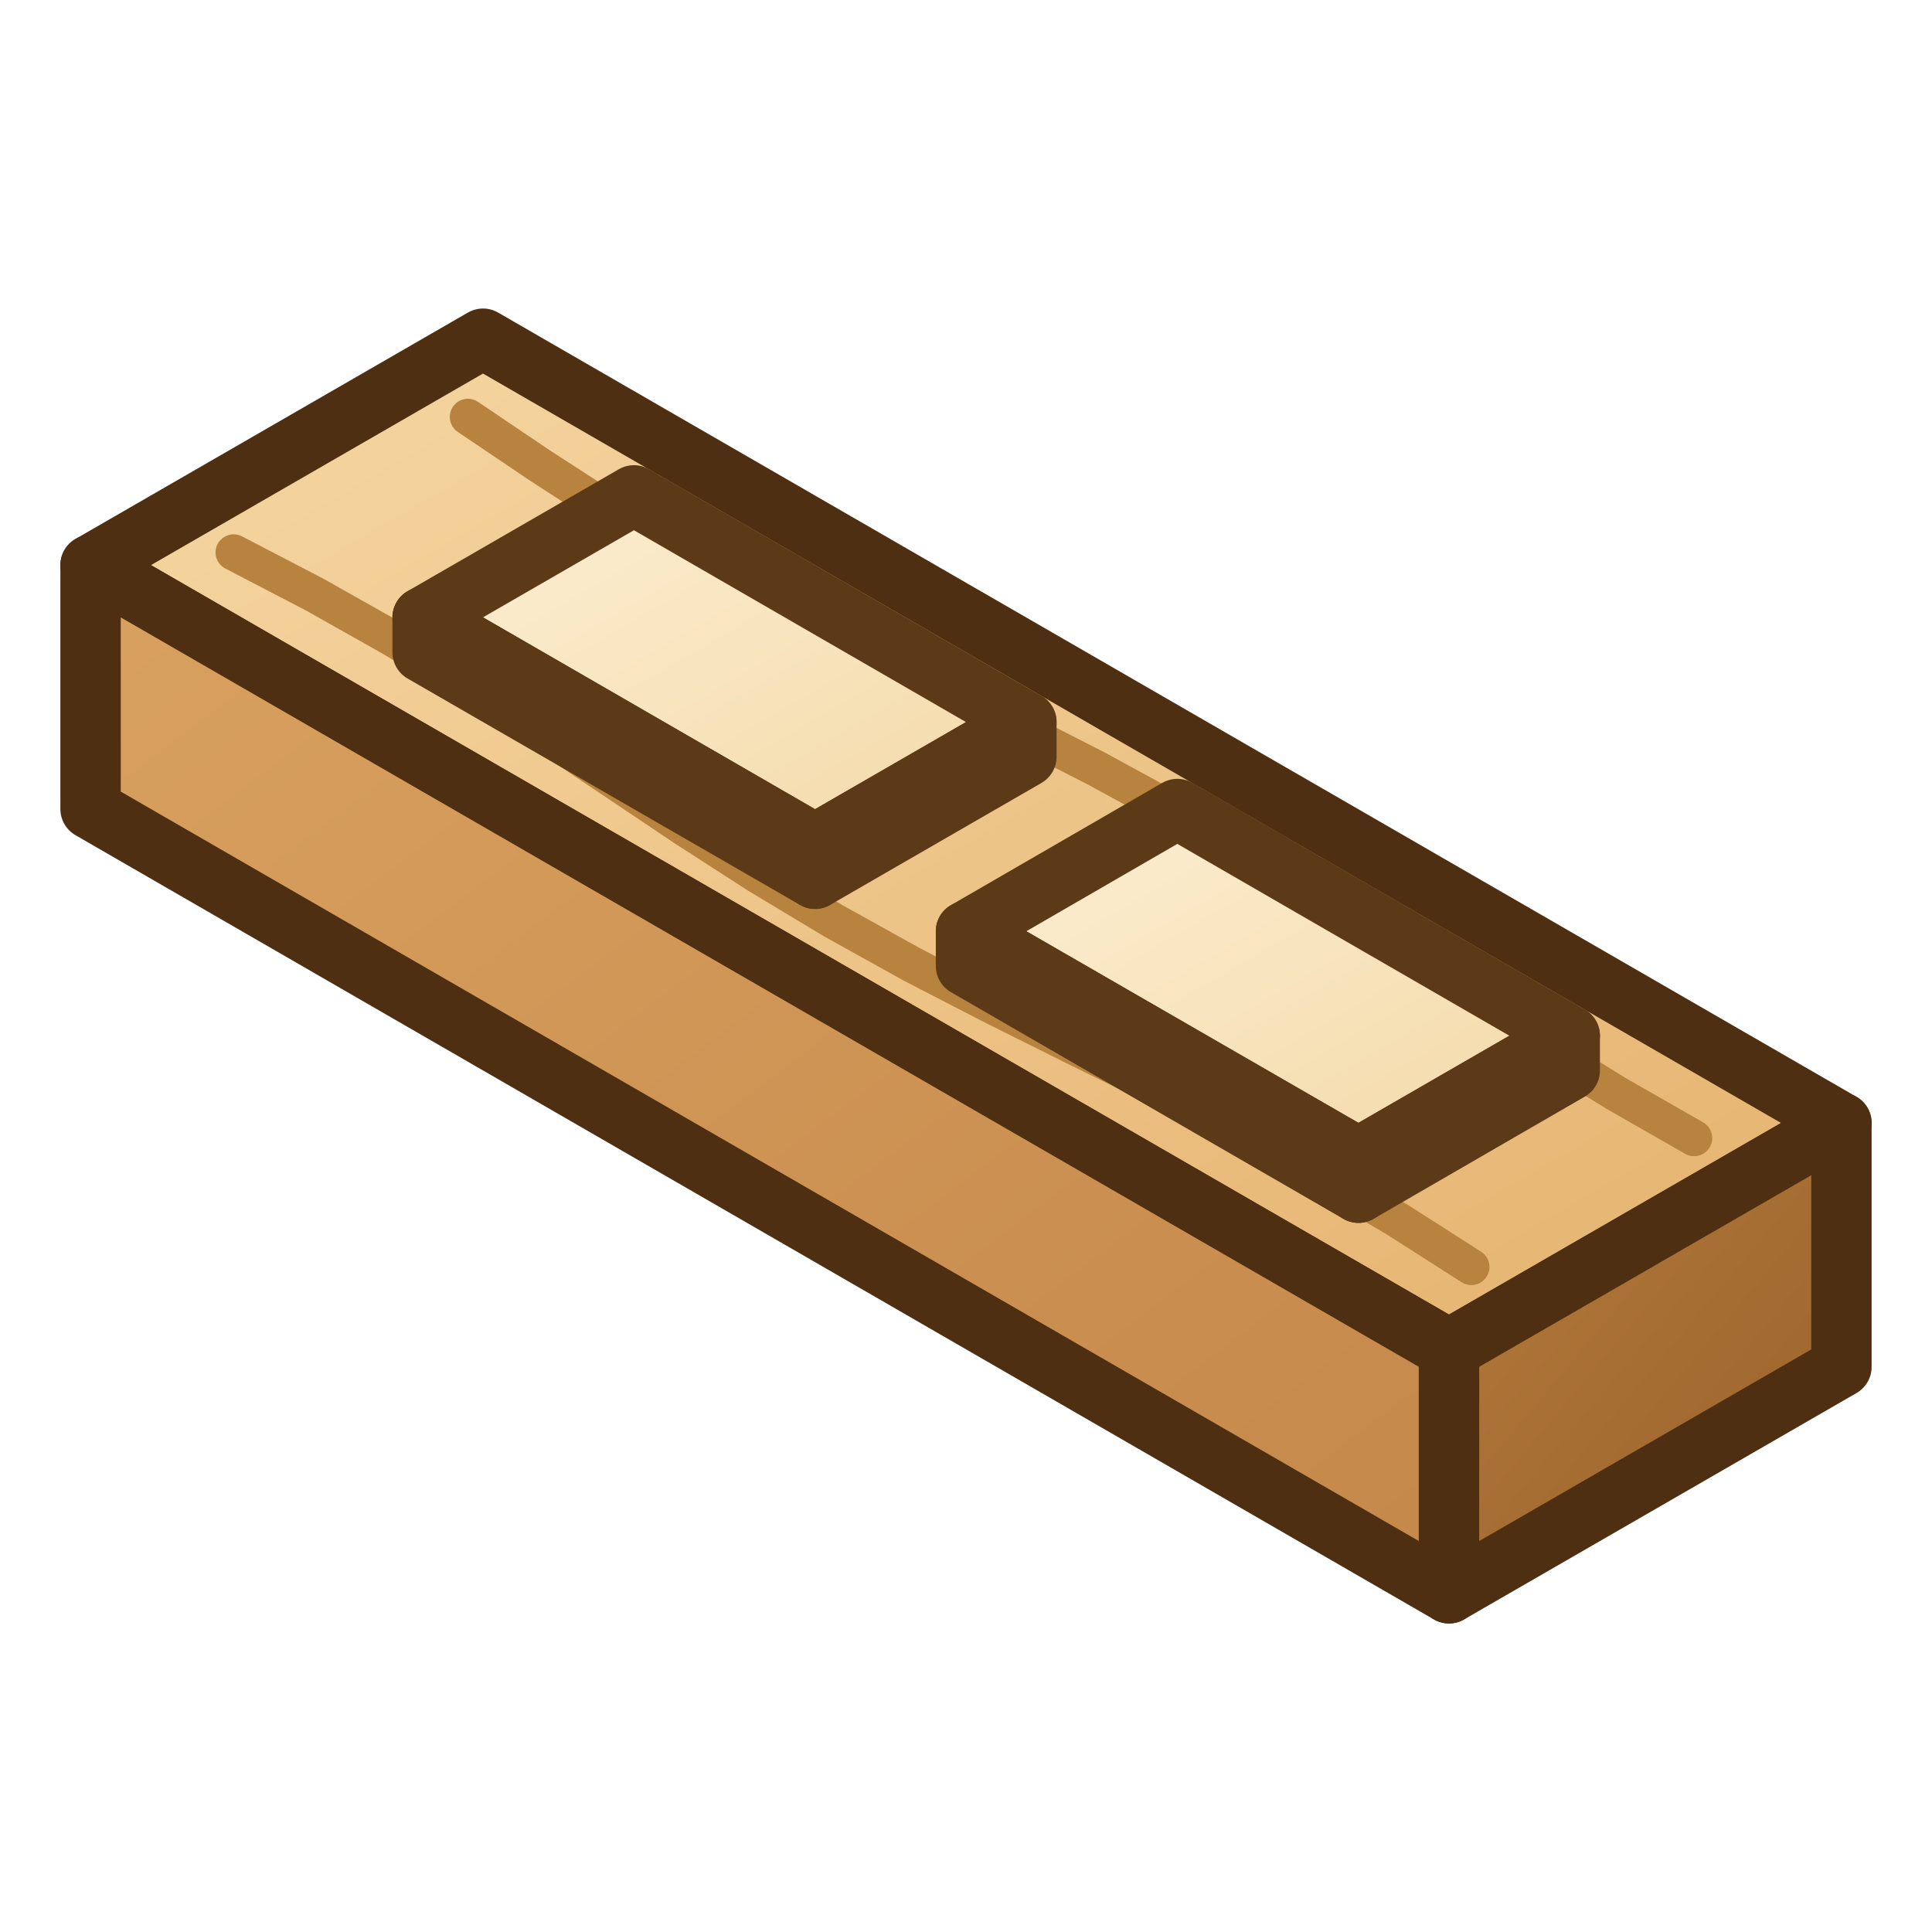
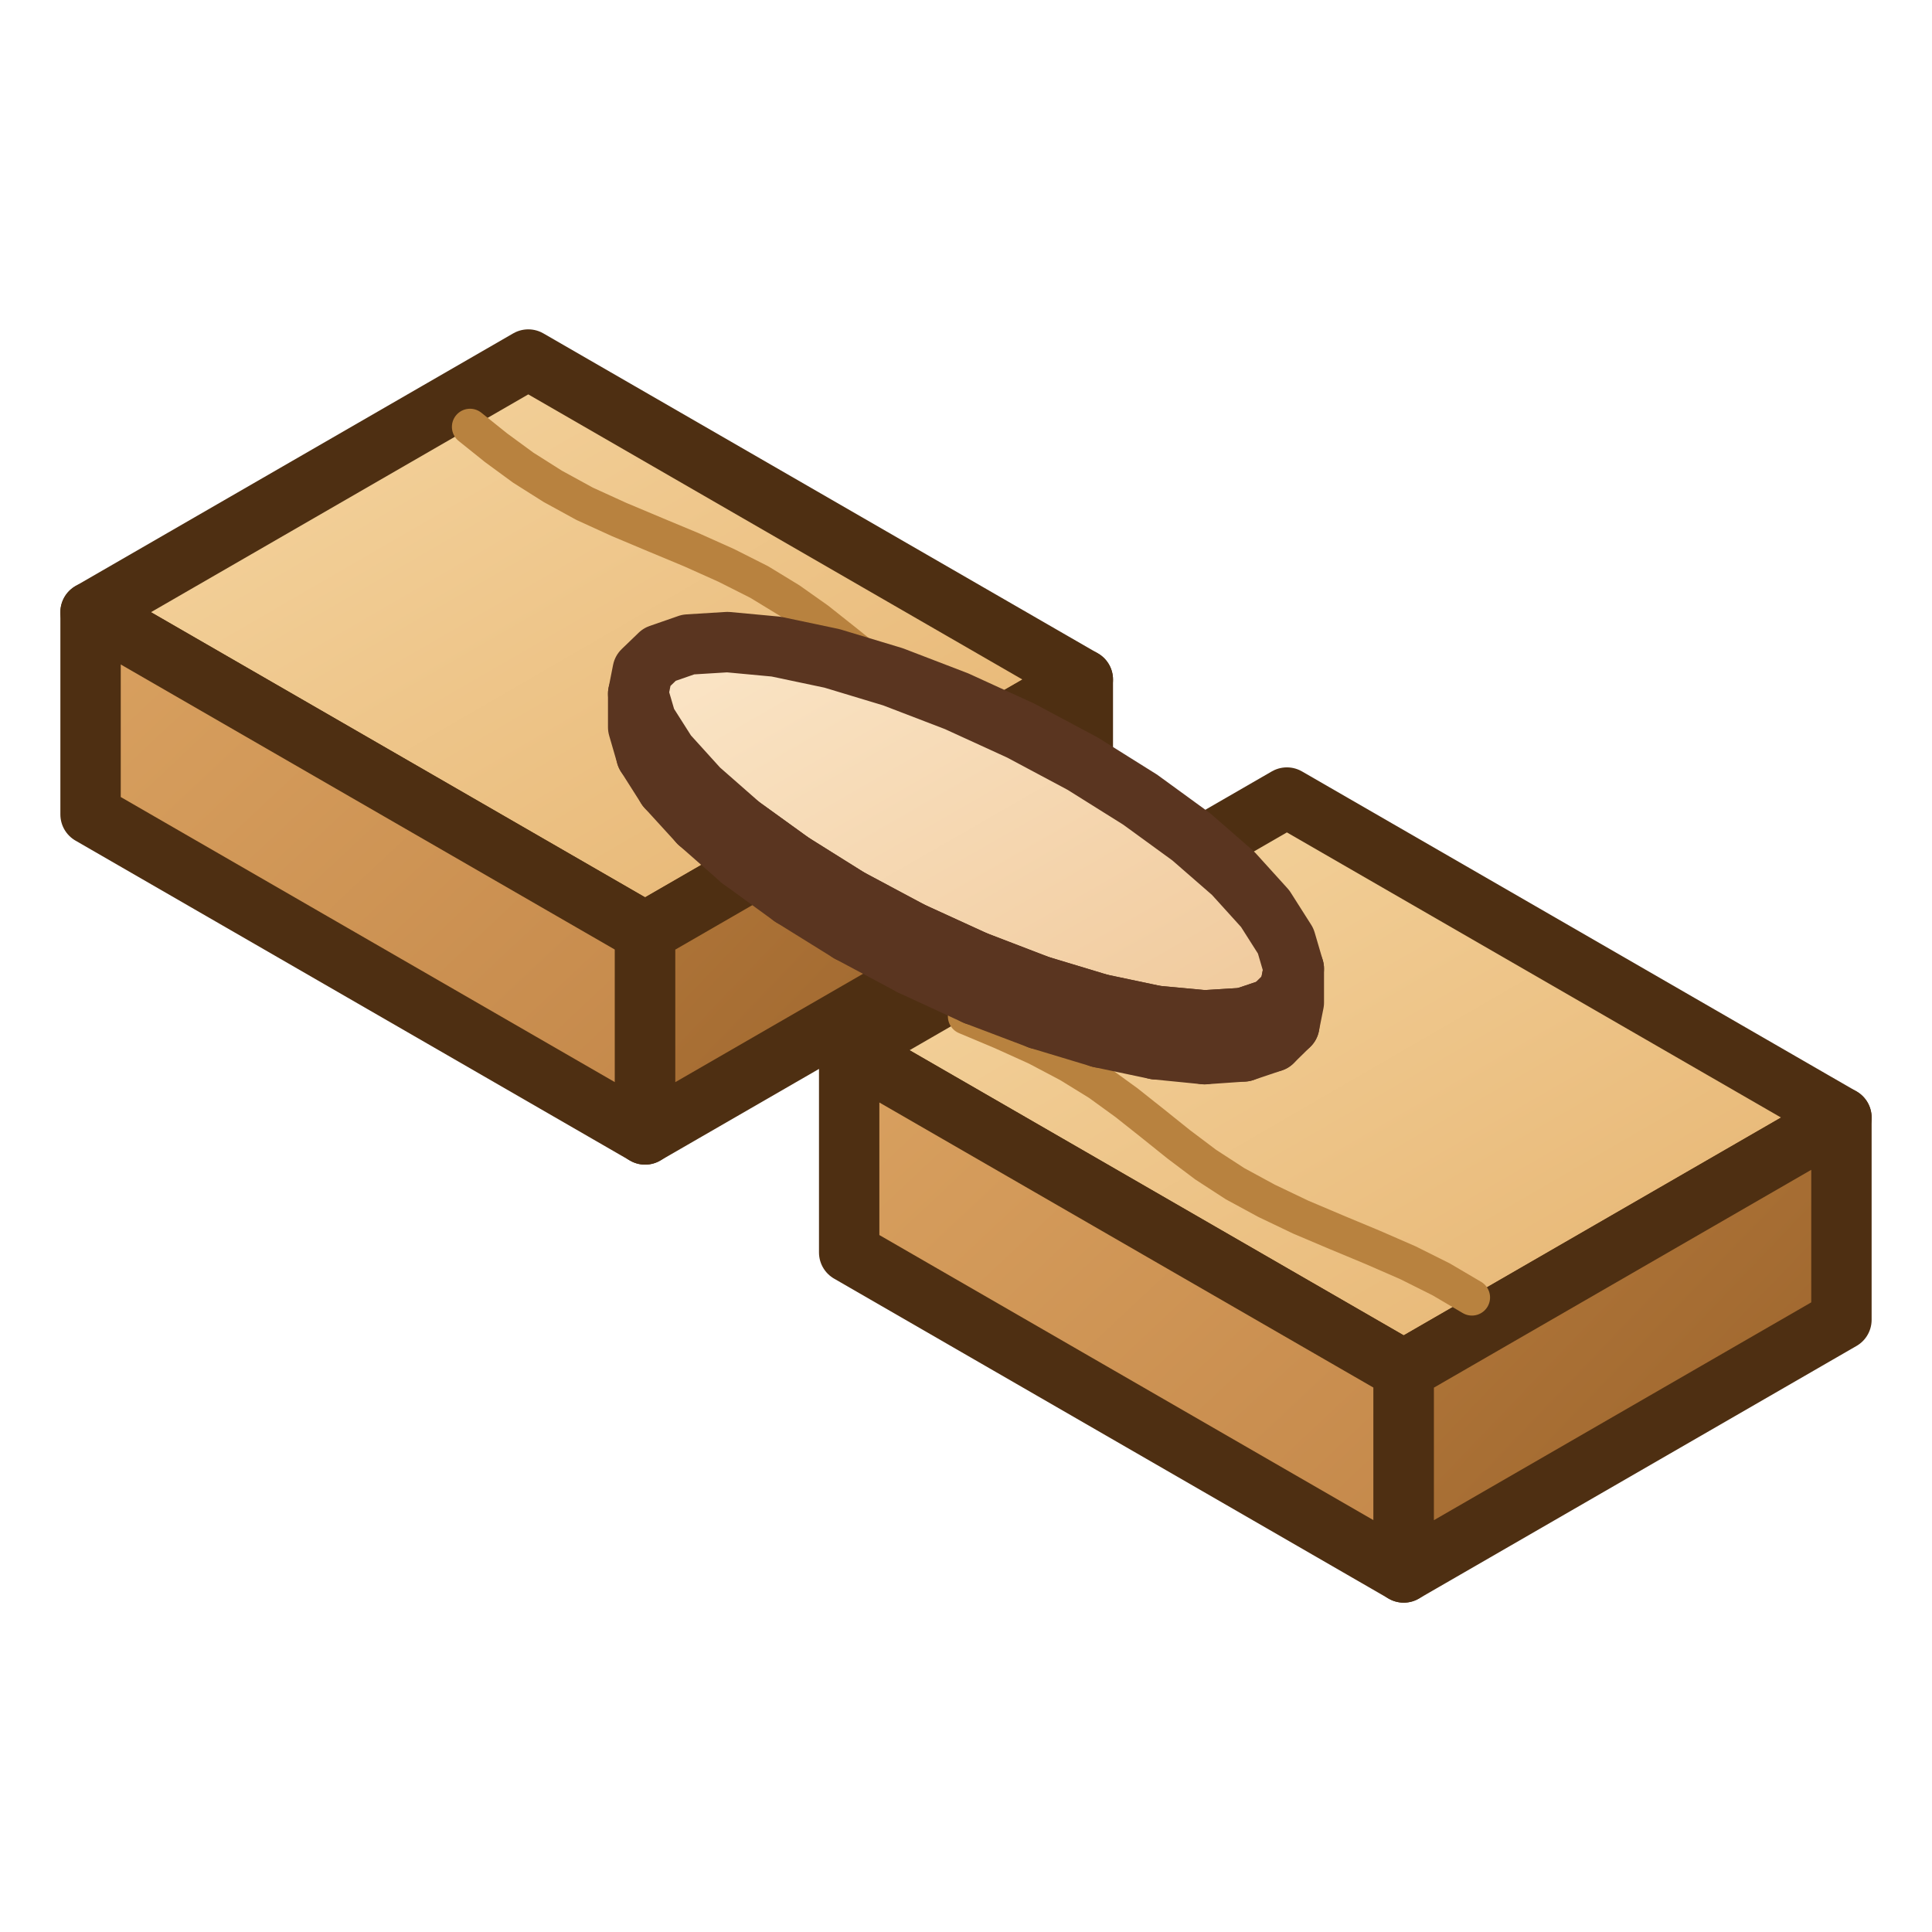
<svg xmlns="http://www.w3.org/2000/svg" width="64" height="64" viewBox="0 0 64 64">
  <defs>
    <linearGradient id="chene-z" x1="0" y1="0" x2="1" y2="1">
      <stop offset="0" stop-color="#f6d7a3" />
      <stop offset="1" stop-color="#e5b26e" />
    </linearGradient>
    <linearGradient id="chene-y" x1="0" y1="0" x2="1" y2="1">
      <stop offset="0" stop-color="#d9a160" />
      <stop offset="1" stop-color="#c4884a" />
    </linearGradient>
    <linearGradient id="chene-x" x1="0" y1="0" x2="1" y2="1">
      <stop offset="0" stop-color="#b57a3c" />
      <stop offset="1" stop-color="#99622b" />
    </linearGradient>
-     <linearGradient id="tourillon-z" x1="0" y1="0" x2="1" y2="1">
-       <stop offset="0" stop-color="#fdf0d5" />
-       <stop offset="1" stop-color="#f3d8a6" />
+     <linearGradient id="hetre-z" x1="0" y1="0" x2="1" y2="1">
+       <stop offset="0" stop-color="#fbe6c8" />
+       <stop offset="1" stop-color="#f0c99b" />
    </linearGradient>
-     <linearGradient id="tourillon-y" x1="0" y1="0" x2="1" y2="1">
-       <stop offset="0" stop-color="#ecca8d" />
-       <stop offset="1" stop-color="#dcb070" />
+     <linearGradient id="hetre-y" x1="0" y1="0" x2="1" y2="1">
+       <stop offset="0" stop-color="#e8b98a" />
+       <stop offset="1" stop-color="#d9a277" />
    </linearGradient>
-     <linearGradient id="tourillon-x" x1="0" y1="0" x2="1" y2="1">
-       <stop offset="0" stop-color="#cfa262" />
-       <stop offset="1" stop-color="#b88b4c" />
+     <linearGradient id="hetre-x" x1="0" y1="0" x2="1" y2="1">
+       <stop offset="0" stop-color="#c99068" />
+       <stop offset="1" stop-color="#b07a52" />
    </linearGradient>
  </defs>
-   <polygon points="3.00,18.72 16.00,11.22 61.00,37.20 48.00,44.70" fill="url(#chene-z)" stroke="#4e2f12" stroke-width="2" stroke-linejoin="round" />
-   <polygon points="3.00,26.80 3.00,18.72 48.00,44.70 48.00,52.78" fill="url(#chene-y)" stroke="#4e2f12" stroke-width="2" stroke-linejoin="round" />
-   <polygon points="61.00,45.28 48.00,52.78 48.00,44.70 61.00,37.20" fill="url(#chene-x)" stroke="#4e2f12" stroke-width="2" stroke-linejoin="round" />
-   <polyline points="15.50,13.81 17.87,15.41 20.28,16.97 22.79,18.48 25.39,19.94 28.09,21.34 30.84,22.71 33.60,24.07 36.32,25.46 38.96,26.90 41.49,28.39 43.94,29.94 46.31,31.53 48.67,33.13 51.07,34.70 53.55,36.23 56.12,37.70" fill="none" stroke="#b8823f" stroke-width="1.2" stroke-linecap="round" stroke-linejoin="round" />
-   <polyline points="7.74,18.30 10.43,19.70 13.02,21.16 15.52,22.68 17.93,24.25 20.30,25.84 22.67,27.43 25.09,28.99 27.60,30.50 30.21,31.95 32.92,33.35 35.67,34.72 38.43,36.08 41.15,37.47 43.77,38.91 46.30,40.41 48.74,41.97" fill="none" stroke="#b8823f" stroke-width="1.2" stroke-linecap="round" stroke-linejoin="round" />
-   <polygon points="14.00,20.45 21.00,16.41 34.00,23.92 27.00,27.96" fill="url(#tourillon-z)" stroke="#5c3a17" stroke-width="2" stroke-linejoin="round" />
-   <polygon points="14.00,21.61 14.00,20.45 27.00,27.96 27.00,29.11" fill="url(#tourillon-y)" stroke="#5c3a17" stroke-width="2" stroke-linejoin="round" />
-   <polygon points="34.00,25.07 27.00,29.11 27.00,27.96 34.00,23.92" fill="url(#tourillon-x)" stroke="#5c3a17" stroke-width="2" stroke-linejoin="round" />
-   <polygon points="32.00,30.85 39.00,26.80 52.00,34.31 45.00,38.35" fill="url(#tourillon-z)" stroke="#5c3a17" stroke-width="2" stroke-linejoin="round" />
-   <polygon points="32.00,32.00 32.00,30.85 45.00,38.35 45.00,39.51" fill="url(#tourillon-y)" stroke="#5c3a17" stroke-width="2" stroke-linejoin="round" />
-   <polygon points="52.00,35.46 45.00,39.51 45.00,38.35 52.00,34.31" fill="url(#tourillon-x)" stroke="#5c3a17" stroke-width="2" stroke-linejoin="round" />
+   <polygon points="3.00,20.28 17.50,11.91 35.87,22.51 21.37,30.88" fill="url(#chene-z)" stroke="#4e2f12" stroke-width="2" stroke-linejoin="round" />
+   <polygon points="3.00,26.98 3.00,20.28 21.37,30.88 21.37,37.58" fill="url(#chene-y)" stroke="#4e2f12" stroke-width="2" stroke-linejoin="round" />
+   <polygon points="35.87,29.21 21.37,37.58 21.37,30.88 35.87,22.51" fill="url(#chene-x)" stroke="#4e2f12" stroke-width="2" stroke-linejoin="round" />
+   <polygon points="28.13,34.79 42.63,26.42 61.00,37.02 46.50,45.39" fill="url(#chene-z)" stroke="#4e2f12" stroke-width="2" stroke-linejoin="round" />
+   <polygon points="28.13,41.49 28.13,34.79 46.50,45.39 46.50,52.09" fill="url(#chene-y)" stroke="#4e2f12" stroke-width="2" stroke-linejoin="round" />
+   <polygon points="61.00,43.72 46.50,52.09 46.50,45.39 61.00,37.02" fill="url(#chene-x)" stroke="#4e2f12" stroke-width="2" stroke-linejoin="round" />
+   <polyline points="15.57,14.14 16.43,14.83 17.33,15.49 18.31,16.11 19.37,16.69 20.51,17.21 21.70,17.71 22.90,18.21 24.06,18.73 25.15,19.28 26.15,19.89 27.07,20.54 27.94,21.23 28.80,21.92 29.69,22.59 30.64,23.23 31.68,23.81" fill="none" stroke="#b8823f" stroke-width="1.2" stroke-linecap="round" stroke-linejoin="round" />
+   <polyline points="32.00,33.67 33.19,34.17 34.34,34.69 35.42,35.26 36.41,35.87 37.32,36.53 38.19,37.22 39.05,37.91 39.94,38.58 40.91,39.21 41.96,39.78 43.09,40.32 44.27,40.82 45.47,41.32 46.64,41.83 47.74,42.38 48.76,42.98" fill="none" stroke="#b8823f" stroke-width="1.2" stroke-linecap="round" stroke-linejoin="round" />
+   <polygon points="21.41,25.02 21.14,24.09 21.14,22.98 21.41,23.90" fill="url(#hetre-y)" stroke="#5a3520" stroke-width="2" stroke-linejoin="round" />
+   <polygon points="22.09,26.09 21.41,25.02 21.41,23.90 22.09,24.97" fill="url(#hetre-y)" stroke="#5a3520" stroke-width="2" stroke-linejoin="round" />
+   <polygon points="23.15,27.25 22.09,26.09 22.09,24.97 23.15,26.14" fill="url(#hetre-y)" stroke="#5a3520" stroke-width="2" stroke-linejoin="round" />
+   <polygon points="24.54,28.47 23.15,27.25 23.15,26.14 24.54,27.36" fill="url(#hetre-y)" stroke="#5a3520" stroke-width="2" stroke-linejoin="round" />
+   <polygon points="42.15,33.40 41.20,33.72 39.90,33.80 38.29,33.65 36.44,33.26 34.42,32.65 32.31,31.84 30.19,30.87 28.13,29.77 26.23,28.58 24.54,27.36 23.15,26.14 22.09,24.97 21.41,23.90 21.14,22.98 21.29,22.22 21.85,21.68 22.80,21.35 24.10,21.27 25.71,21.42 27.56,21.81 29.58,22.42 31.69,23.23 33.81,24.20 35.87,25.30 37.77,26.49 39.46,27.72 40.85,28.93 41.91,30.10 42.59,31.17 42.86,32.09 42.71,32.85" fill="url(#hetre-z)" stroke="#5a3520" stroke-width="2" stroke-linejoin="round" />
+   <polygon points="26.23,29.70 24.54,28.47 24.54,27.36 26.23,28.58" fill="url(#hetre-y)" stroke="#5a3520" stroke-width="2" stroke-linejoin="round" />
+   <polygon points="28.13,30.88 26.23,29.70 26.23,28.58 28.13,29.77" fill="url(#hetre-y)" stroke="#5a3520" stroke-width="2" stroke-linejoin="round" />
+   <polygon points="30.19,31.98 28.13,30.88 28.13,29.77 30.19,30.87" fill="url(#hetre-y)" stroke="#5a3520" stroke-width="2" stroke-linejoin="round" />
+   <polygon points="32.31,32.96 30.19,31.98 30.19,30.87 32.31,31.84" fill="url(#hetre-y)" stroke="#5a3520" stroke-width="2" stroke-linejoin="round" />
+   <polygon points="34.42,33.76 32.31,32.96 32.31,31.84 34.42,32.65" fill="url(#hetre-y)" stroke="#5a3520" stroke-width="2" stroke-linejoin="round" />
+   <polygon points="42.86,33.21 42.71,33.96 42.71,32.85 42.86,32.09" fill="url(#hetre-x)" stroke="#5a3520" stroke-width="2" stroke-linejoin="round" />
+   <polygon points="36.44,34.37 34.42,33.76 34.42,32.65 36.44,33.26" fill="url(#hetre-y)" stroke="#5a3520" stroke-width="2" stroke-linejoin="round" />
+   <polygon points="42.71,33.96 42.15,34.51 42.15,33.40 42.71,32.85" fill="url(#hetre-x)" stroke="#5a3520" stroke-width="2" stroke-linejoin="round" />
+   <polygon points="38.29,34.76 36.44,34.37 36.44,33.26 38.29,33.65" fill="url(#hetre-y)" stroke="#5a3520" stroke-width="2" stroke-linejoin="round" />
+   <polygon points="42.15,34.51 41.20,34.83 41.20,33.72 42.15,33.40" fill="url(#hetre-x)" stroke="#5a3520" stroke-width="2" stroke-linejoin="round" />
+   <polygon points="39.90,34.92 38.29,34.76 38.29,33.65 39.90,33.80" fill="url(#hetre-y)" stroke="#5a3520" stroke-width="2" stroke-linejoin="round" />
+   <polygon points="41.20,34.83 39.90,34.92 39.90,33.80 41.20,33.72" fill="url(#hetre-x)" stroke="#5a3520" stroke-width="2" stroke-linejoin="round" />
</svg>
